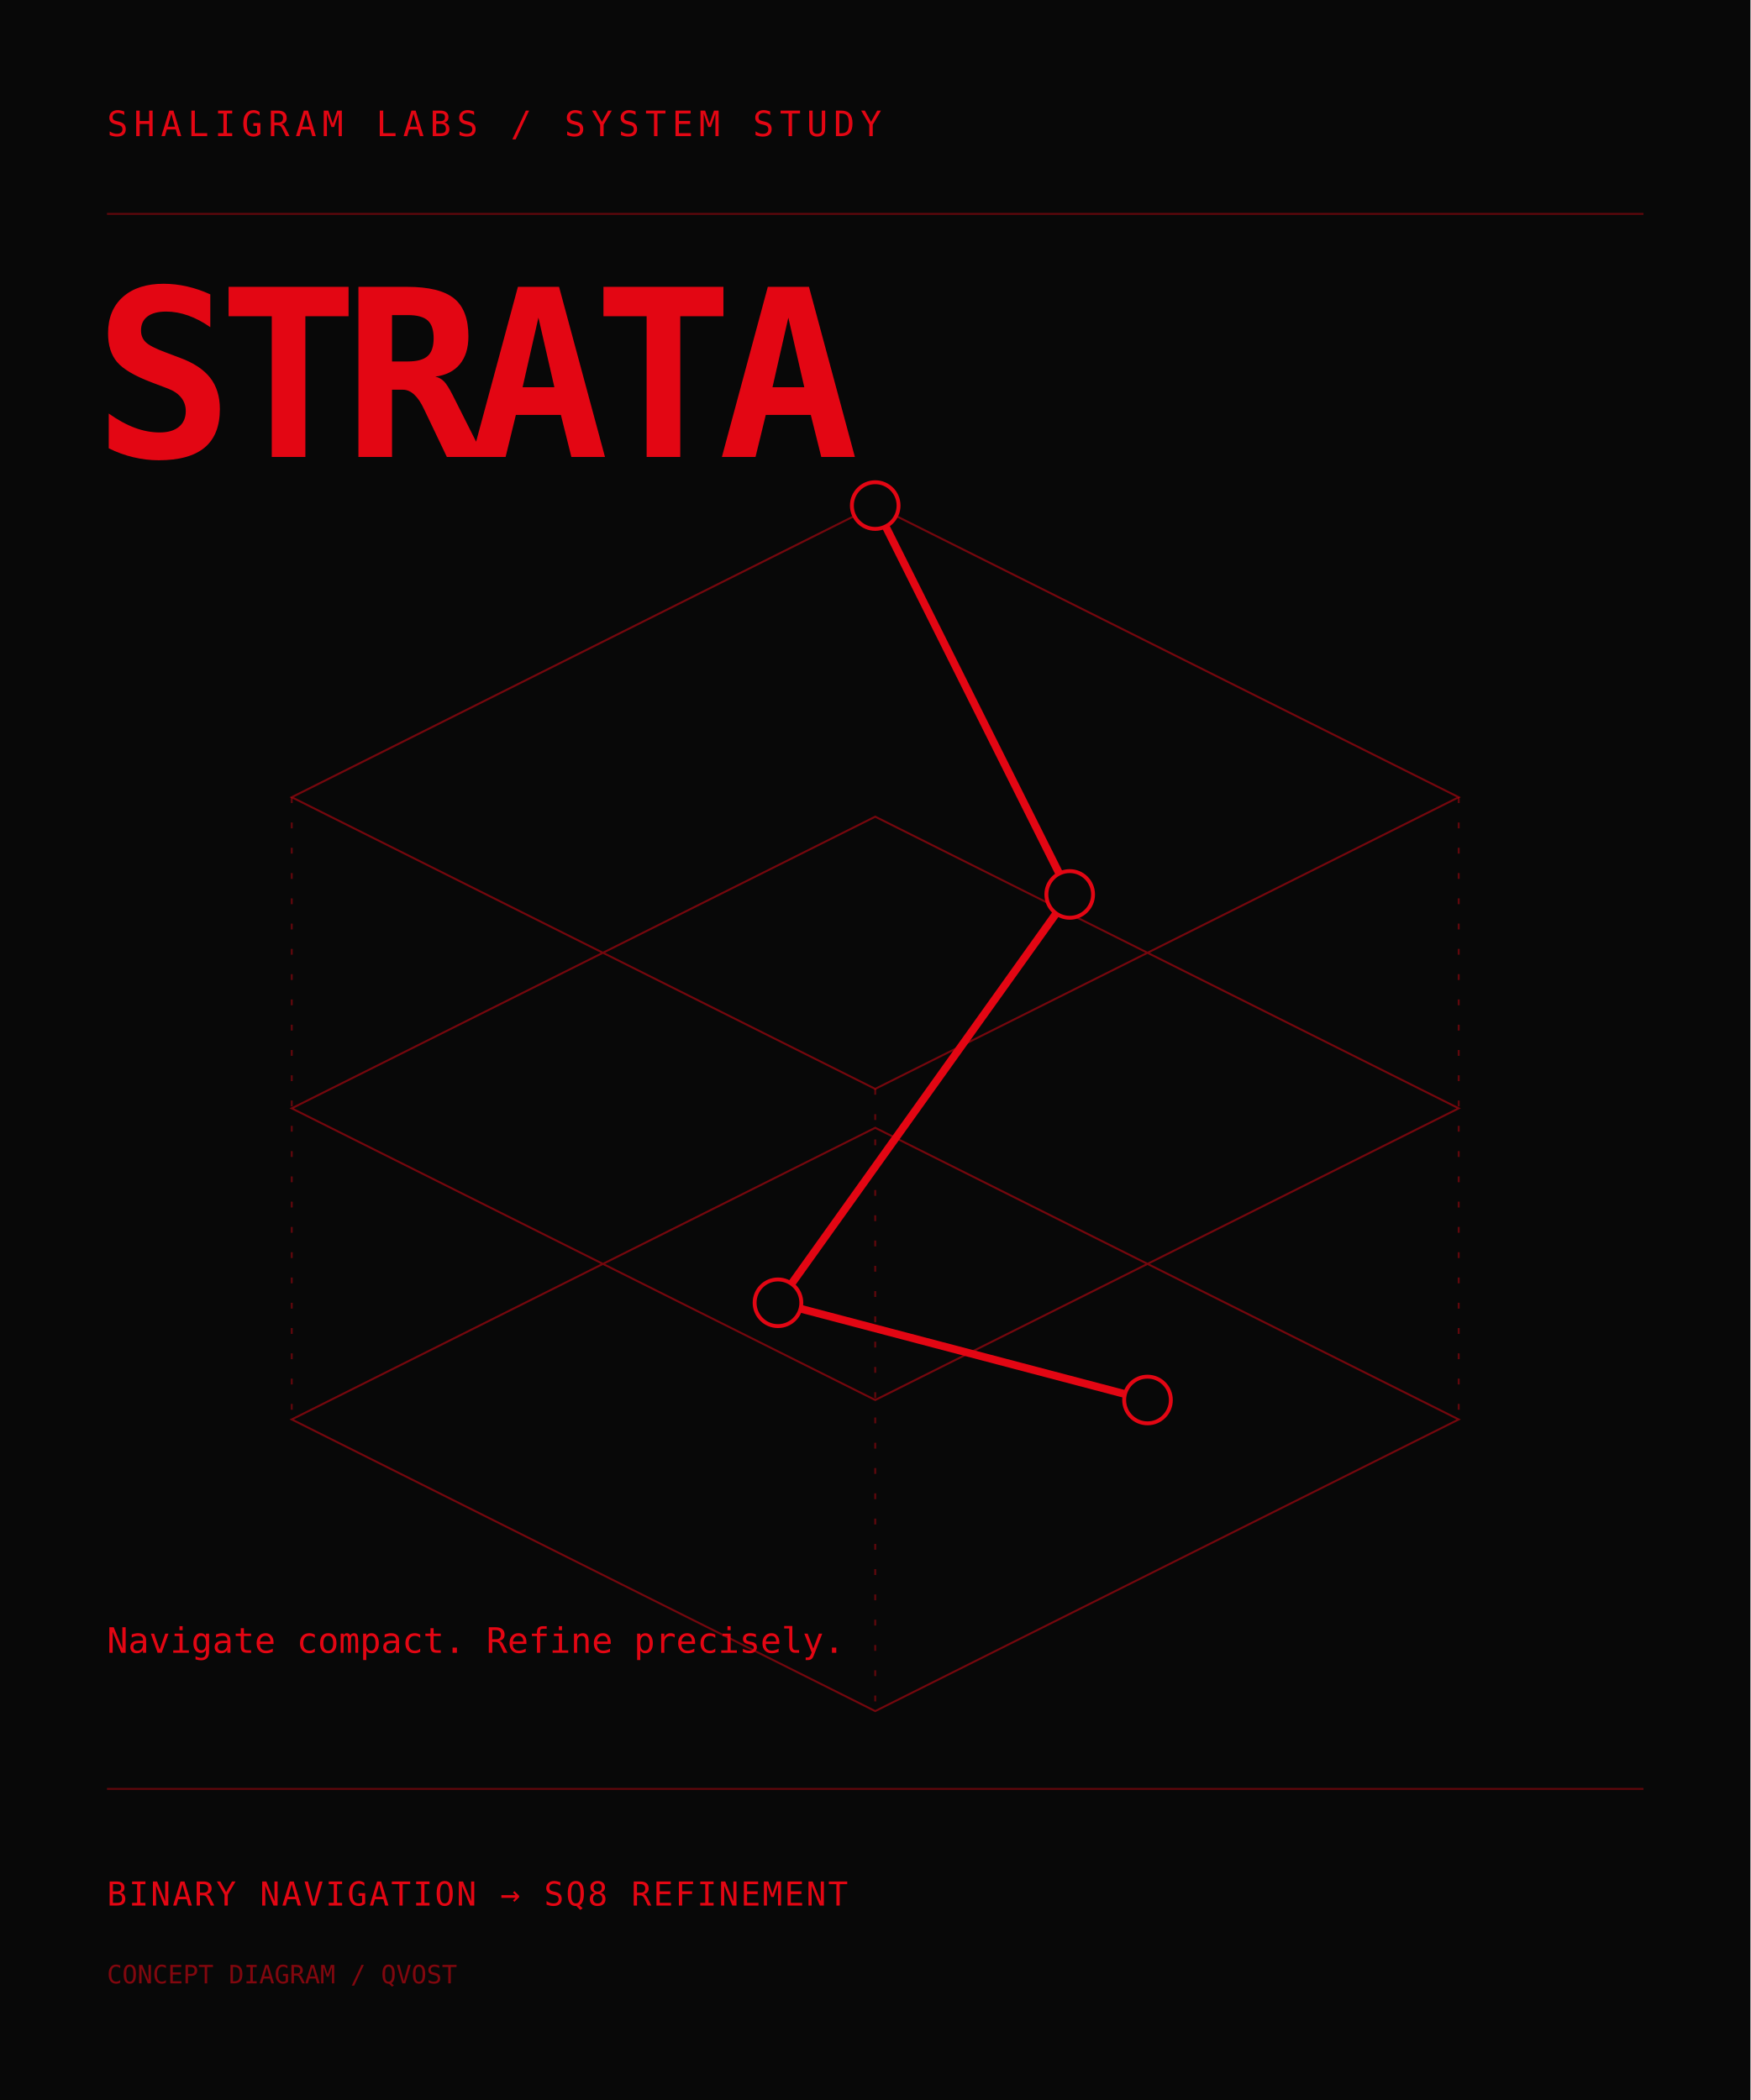
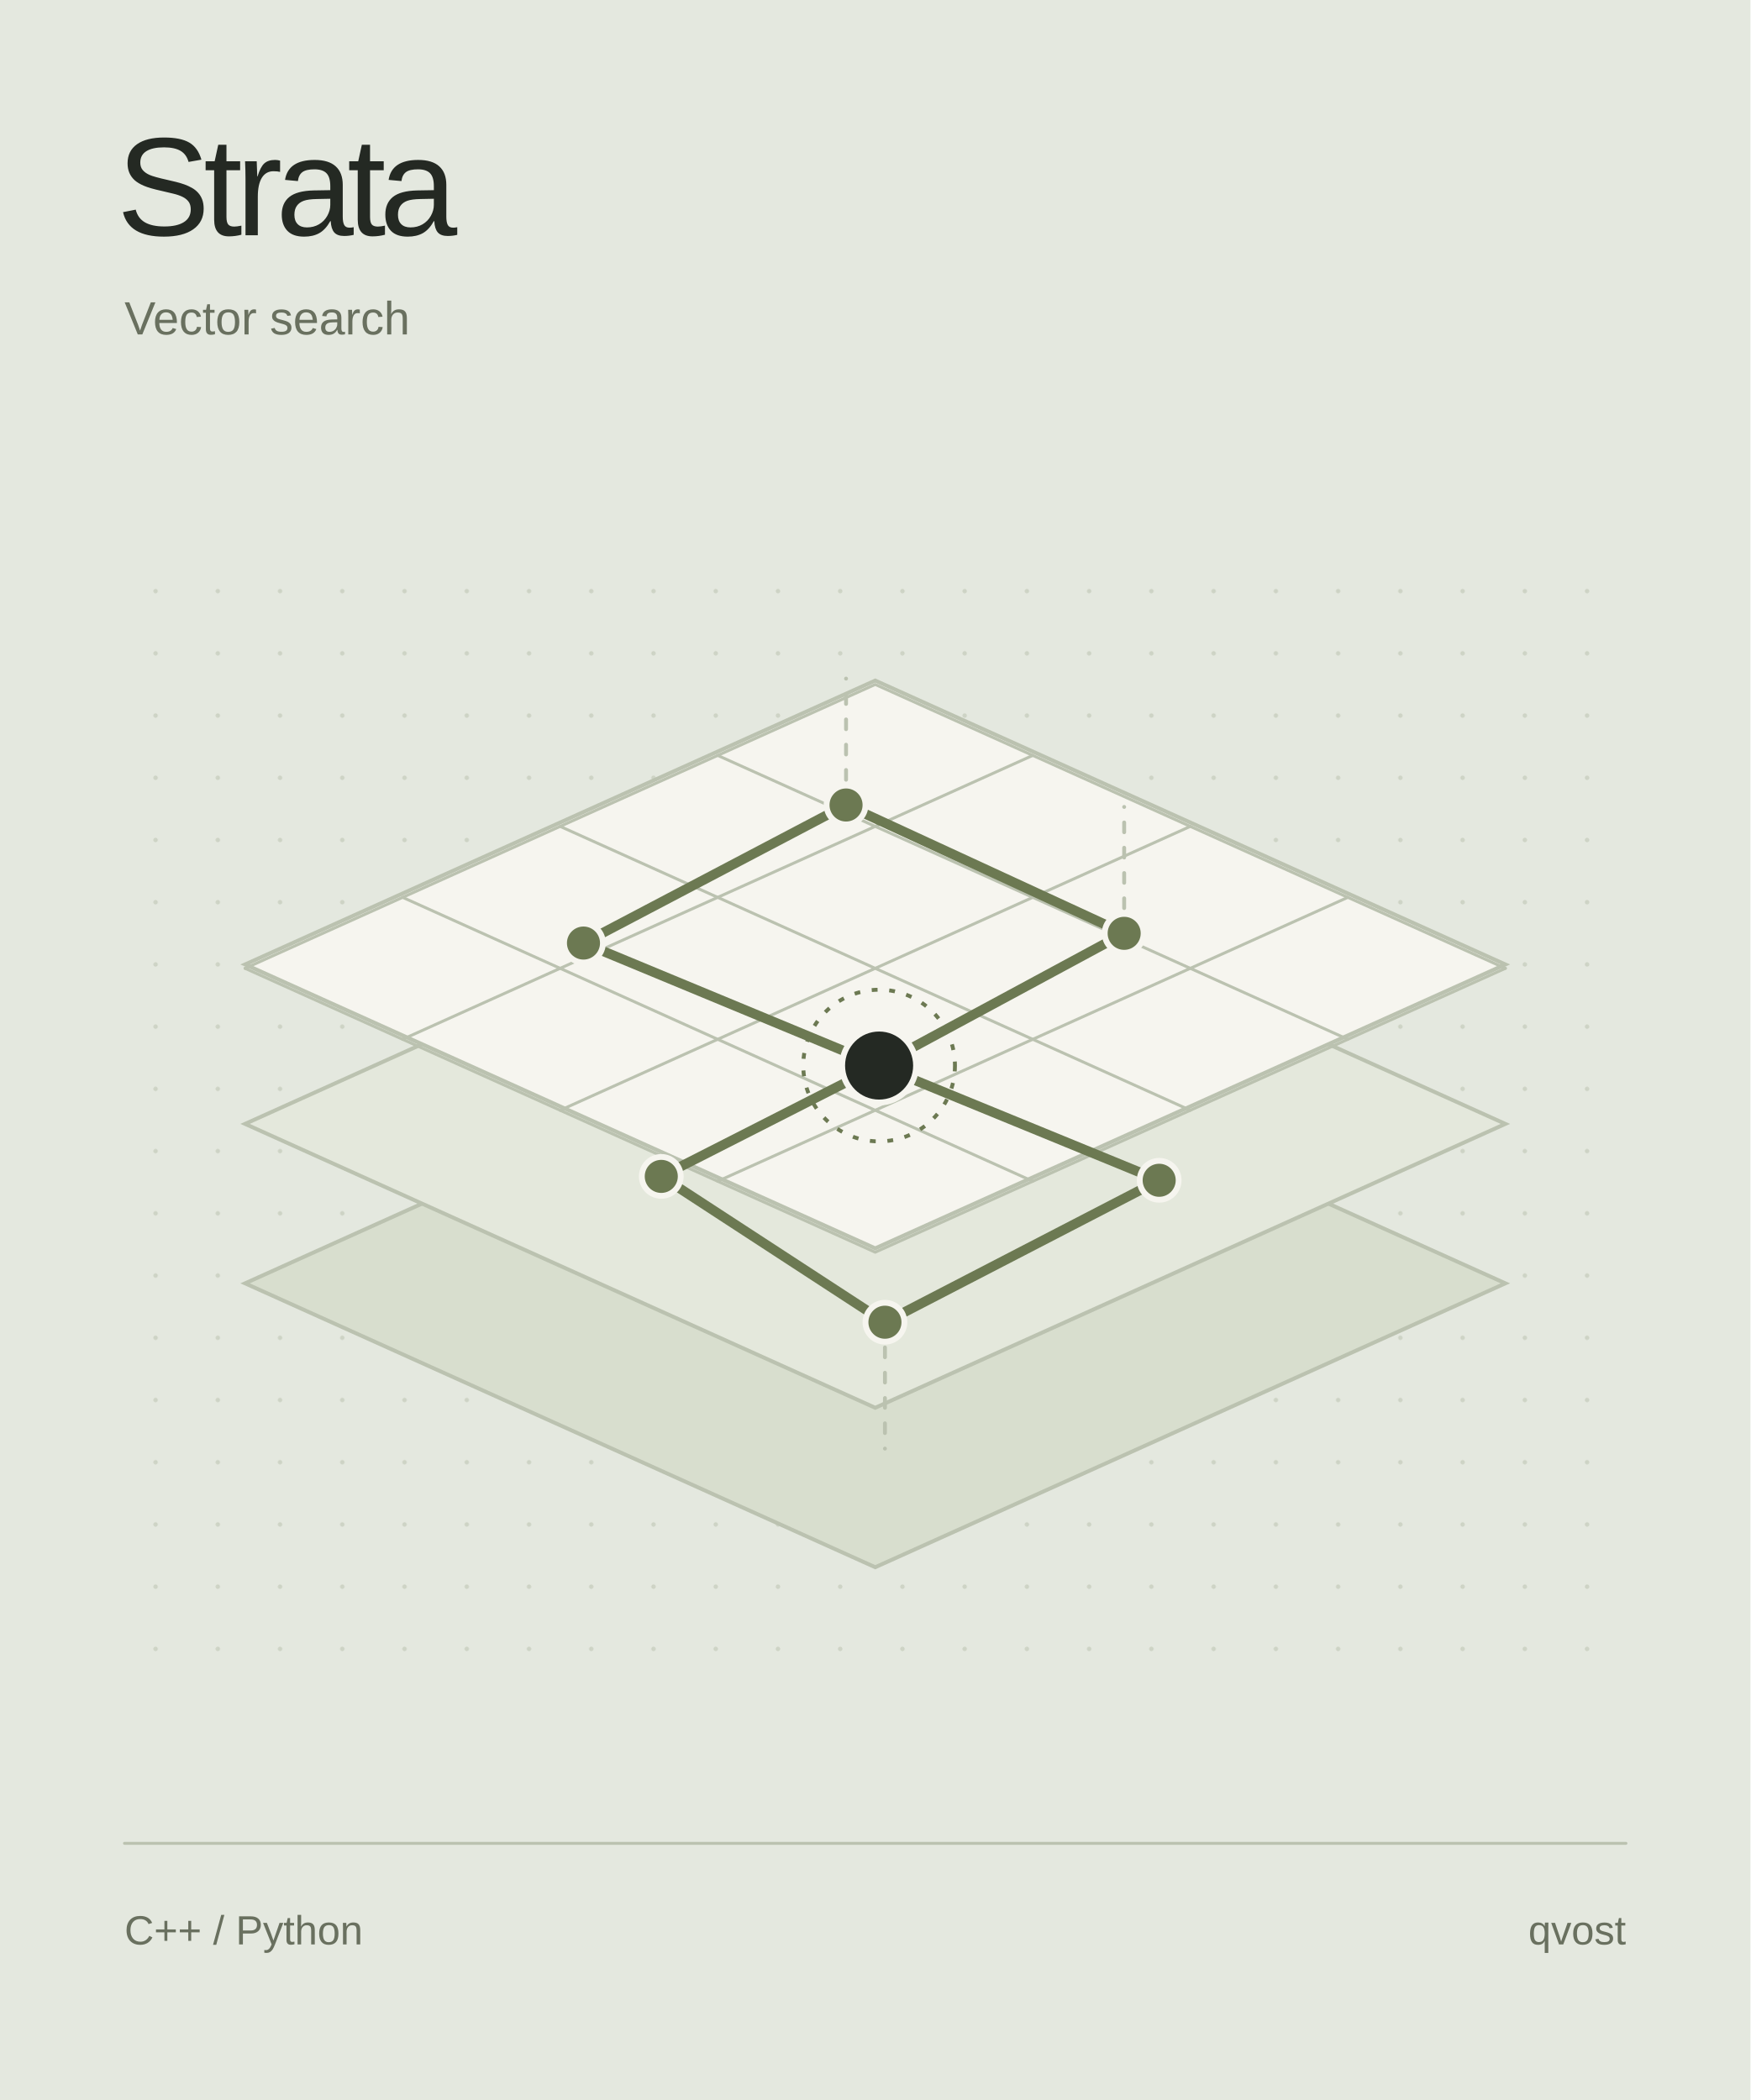
- <svg xmlns="http://www.w3.org/2000/svg" width="900" height="1080" viewBox="0 0 900 1080">
-   <rect width="900" height="1080" fill="#080808" />
-   <g fill="#e30613" font-family="monospace">
-     <path d="M55 110H845M55 920H845" stroke="#e30613" stroke-opacity=".4" />
-     <text x="55" y="70" font-size="18" letter-spacing="3">SHALIGRAM LABS / SYSTEM STUDY</text>
-     <text x="48" y="235" font-size="120" font-weight="700" letter-spacing="-8">STRATA</text>
-     <g stroke="#e30613" fill="none">
-       <path d="m150 410 300-150 300 150-300 150Zm0 160 300-150 300 150-300 150Zm0 160 300-150 300 150-300 150Z" stroke-opacity=".5" />
-       <path d="m450 260 100 200-150 210 190 50" stroke-width="4" />
-       <path d="M150 410v320M750 410v320M450 560v320" stroke-dasharray="3 10" stroke-opacity=".4" />
-     </g>
-     <g stroke="#e30613" stroke-width="2" fill="#080808">
-       <circle cx="450" cy="260" r="12" />
-       <circle cx="550" cy="460" r="12" />
-       <circle cx="400" cy="670" r="12" />
-       <circle cx="590" cy="720" r="12" />
-     </g>
-     <text x="55" y="850" font-size="18">Navigate compact. Refine precisely.</text>
-     <text x="55" y="980" font-size="17" letter-spacing="1">BINARY NAVIGATION → SQ8 REFINEMENT</text>
-     <text x="55" y="1020" font-size="13" opacity=".55">CONCEPT DIAGRAM / QVOST</text>
-   </g>
+ <svg xmlns="http://www.w3.org/2000/svg" width="900" height="1080" viewBox="0 0 900 1080" role="img" aria-labelledby="title desc">
+   <defs>
+     <pattern id="dot-grid" width="32" height="32" patternUnits="userSpaceOnUse">
+       <circle cx="16" cy="16" r="1.15" fill="#bbc2b0" opacity=".55" />
+     </pattern>
+   </defs>
+   <rect width="900" height="1080" fill="#e4e8df" />
+   <rect x="54" y="274" width="792" height="590" fill="url(#dot-grid)" />
+   <text x="60" y="121" fill="#242923" font-family="Arial, Helvetica, sans-serif" font-size="72" letter-spacing="-3.4">Strata</text>
+   <text x="64" y="172" fill="#69705f" font-family="Arial, Helvetica, sans-serif" font-size="24">Vector search</text>
+   <path d="M450 514 774 660 450 806 126 660Z" fill="#d8dece" stroke="#bbc2b0" stroke-width="2" />
+   <path d="M450 432 774 578 450 724 126 578Z" fill="#e4e8dc" stroke="#bbc2b0" stroke-width="2" />
+   <path d="M450 350 774 496 450 642 126 496Z" fill="#f6f5ef" stroke="#bbc2b0" stroke-width="2" />
+   <path d="M126 498l324 146M774 498l-324 146" fill="none" stroke="#bbc2b0" stroke-width="1.5" stroke-linecap="round" stroke-linejoin="round" />
+   <path d="M207 461.5l324 146M693 461.5l-324 146" fill="none" stroke="#bbc2b0" stroke-width="1.5" stroke-linecap="round" stroke-linejoin="round" />
+   <path d="M288 425l324 146M612 425l-324 146" fill="none" stroke="#bbc2b0" stroke-width="1.5" stroke-linecap="round" stroke-linejoin="round" />
+   <path d="M369 388.5l324 146M531 388.5l-324 146" fill="none" stroke="#bbc2b0" stroke-width="1.5" stroke-linecap="round" stroke-linejoin="round" />
+   <path d="M450 352l324 146M450 352l-324 146" fill="none" stroke="#bbc2b0" stroke-width="1.5" stroke-linecap="round" stroke-linejoin="round" />
+   <path d="M300 485 435 414 578 480 452 548 340 605 455 680 596 607 452 548 300 485" fill="none" stroke="#6c7952" stroke-width="5" stroke-linecap="round" stroke-linejoin="round" />
+   <path d="M435 414v-65M578 480v-65M455 680v65" fill="none" stroke="#bbc2b0" stroke-width="2" stroke-linecap="round" stroke-linejoin="round" stroke-dasharray="5 8" />
+   <circle cx="300" cy="485" r="10" fill="#6c7952" stroke="#f6f5ef" stroke-width="3" />
+   <circle cx="435" cy="414" r="10" fill="#6c7952" stroke="#f6f5ef" stroke-width="3" />
+   <circle cx="578" cy="480" r="10" fill="#6c7952" stroke="#f6f5ef" stroke-width="3" />
+   <circle cx="452" cy="548" r="19" fill="#242923" stroke="#f6f5ef" stroke-width="3" />
+   <circle cx="596" cy="607" r="10" fill="#6c7952" stroke="#f6f5ef" stroke-width="3" />
+   <circle cx="340" cy="605" r="10" fill="#6c7952" stroke="#f6f5ef" stroke-width="3" />
+   <circle cx="455" cy="680" r="10" fill="#6c7952" stroke="#f6f5ef" stroke-width="3" />
+   <circle cx="452" cy="548" r="39" fill="none" stroke="#6c7952" stroke-width="2" stroke-dasharray="3 6" />
+   <path d="M64 948H836" fill="none" stroke="#bbc2b0" stroke-width="1.5" stroke-linecap="round" stroke-linejoin="round" />
+   <text x="64" y="1000" fill="#69705f" font-family="Arial, Helvetica, sans-serif" font-size="21">C++ / Python</text>
+   <text x="836" y="1000" fill="#69705f" font-family="Arial, Helvetica, sans-serif" font-size="21" text-anchor="end">qvost</text>
</svg>
